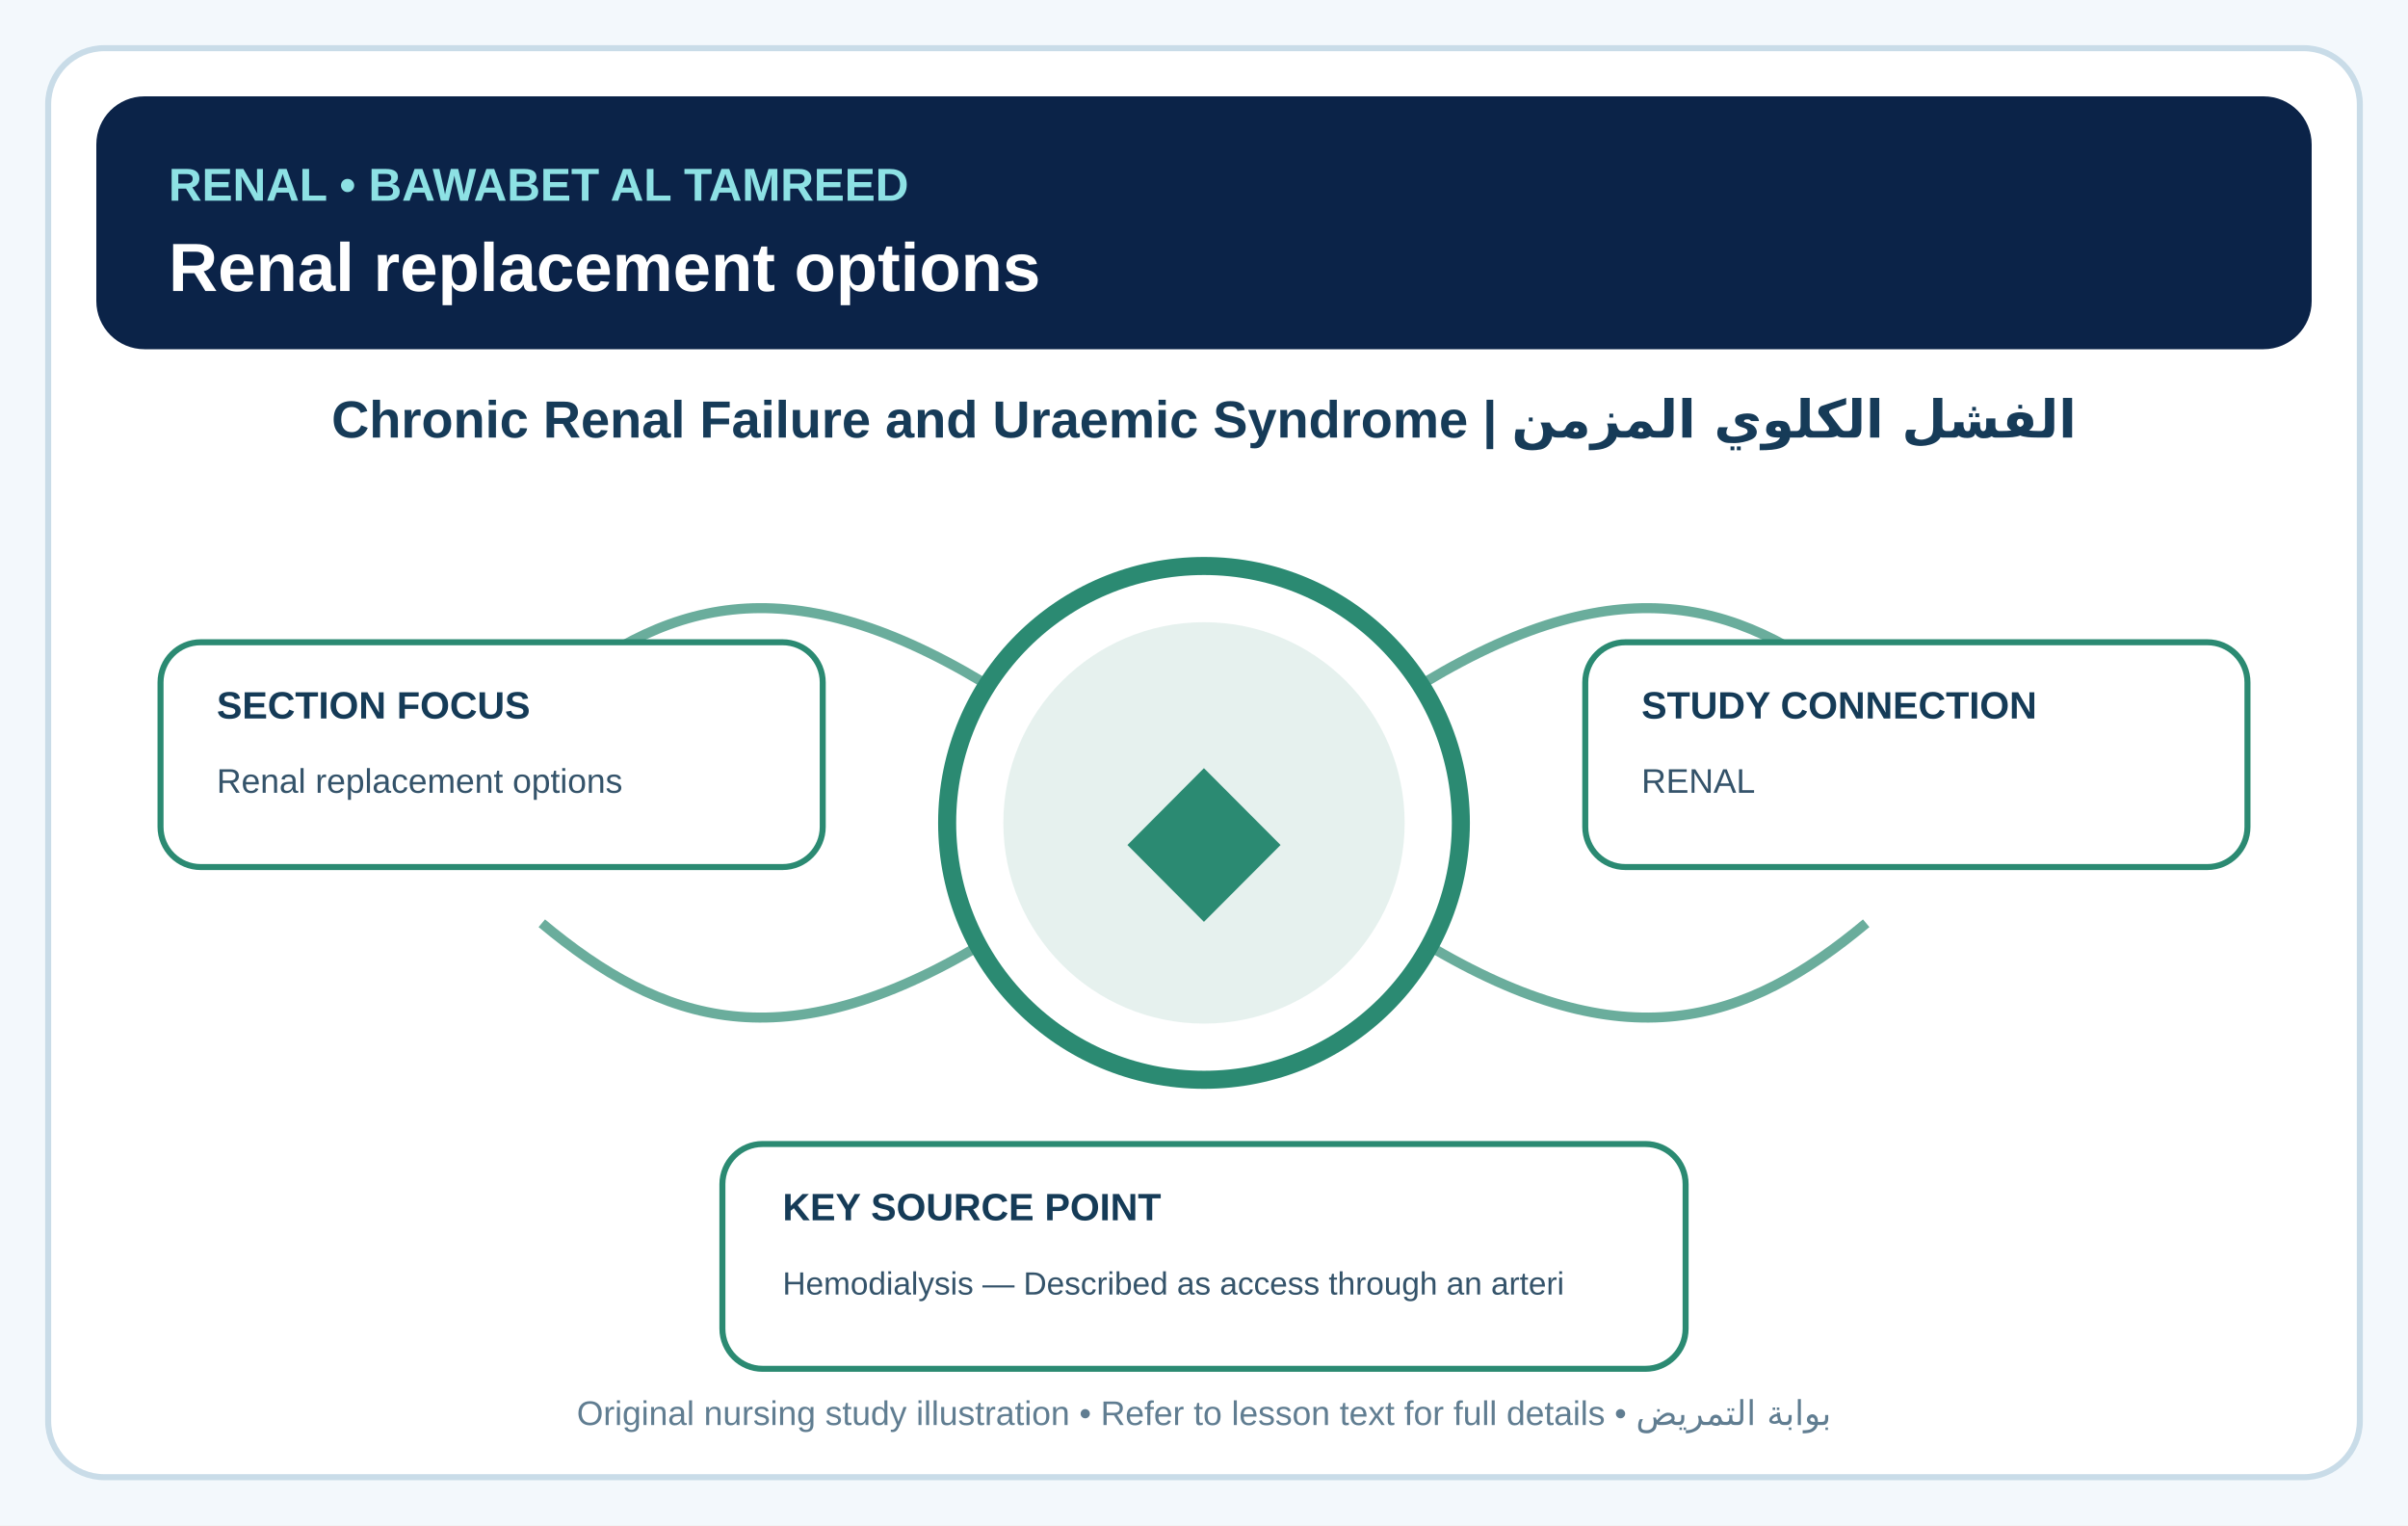
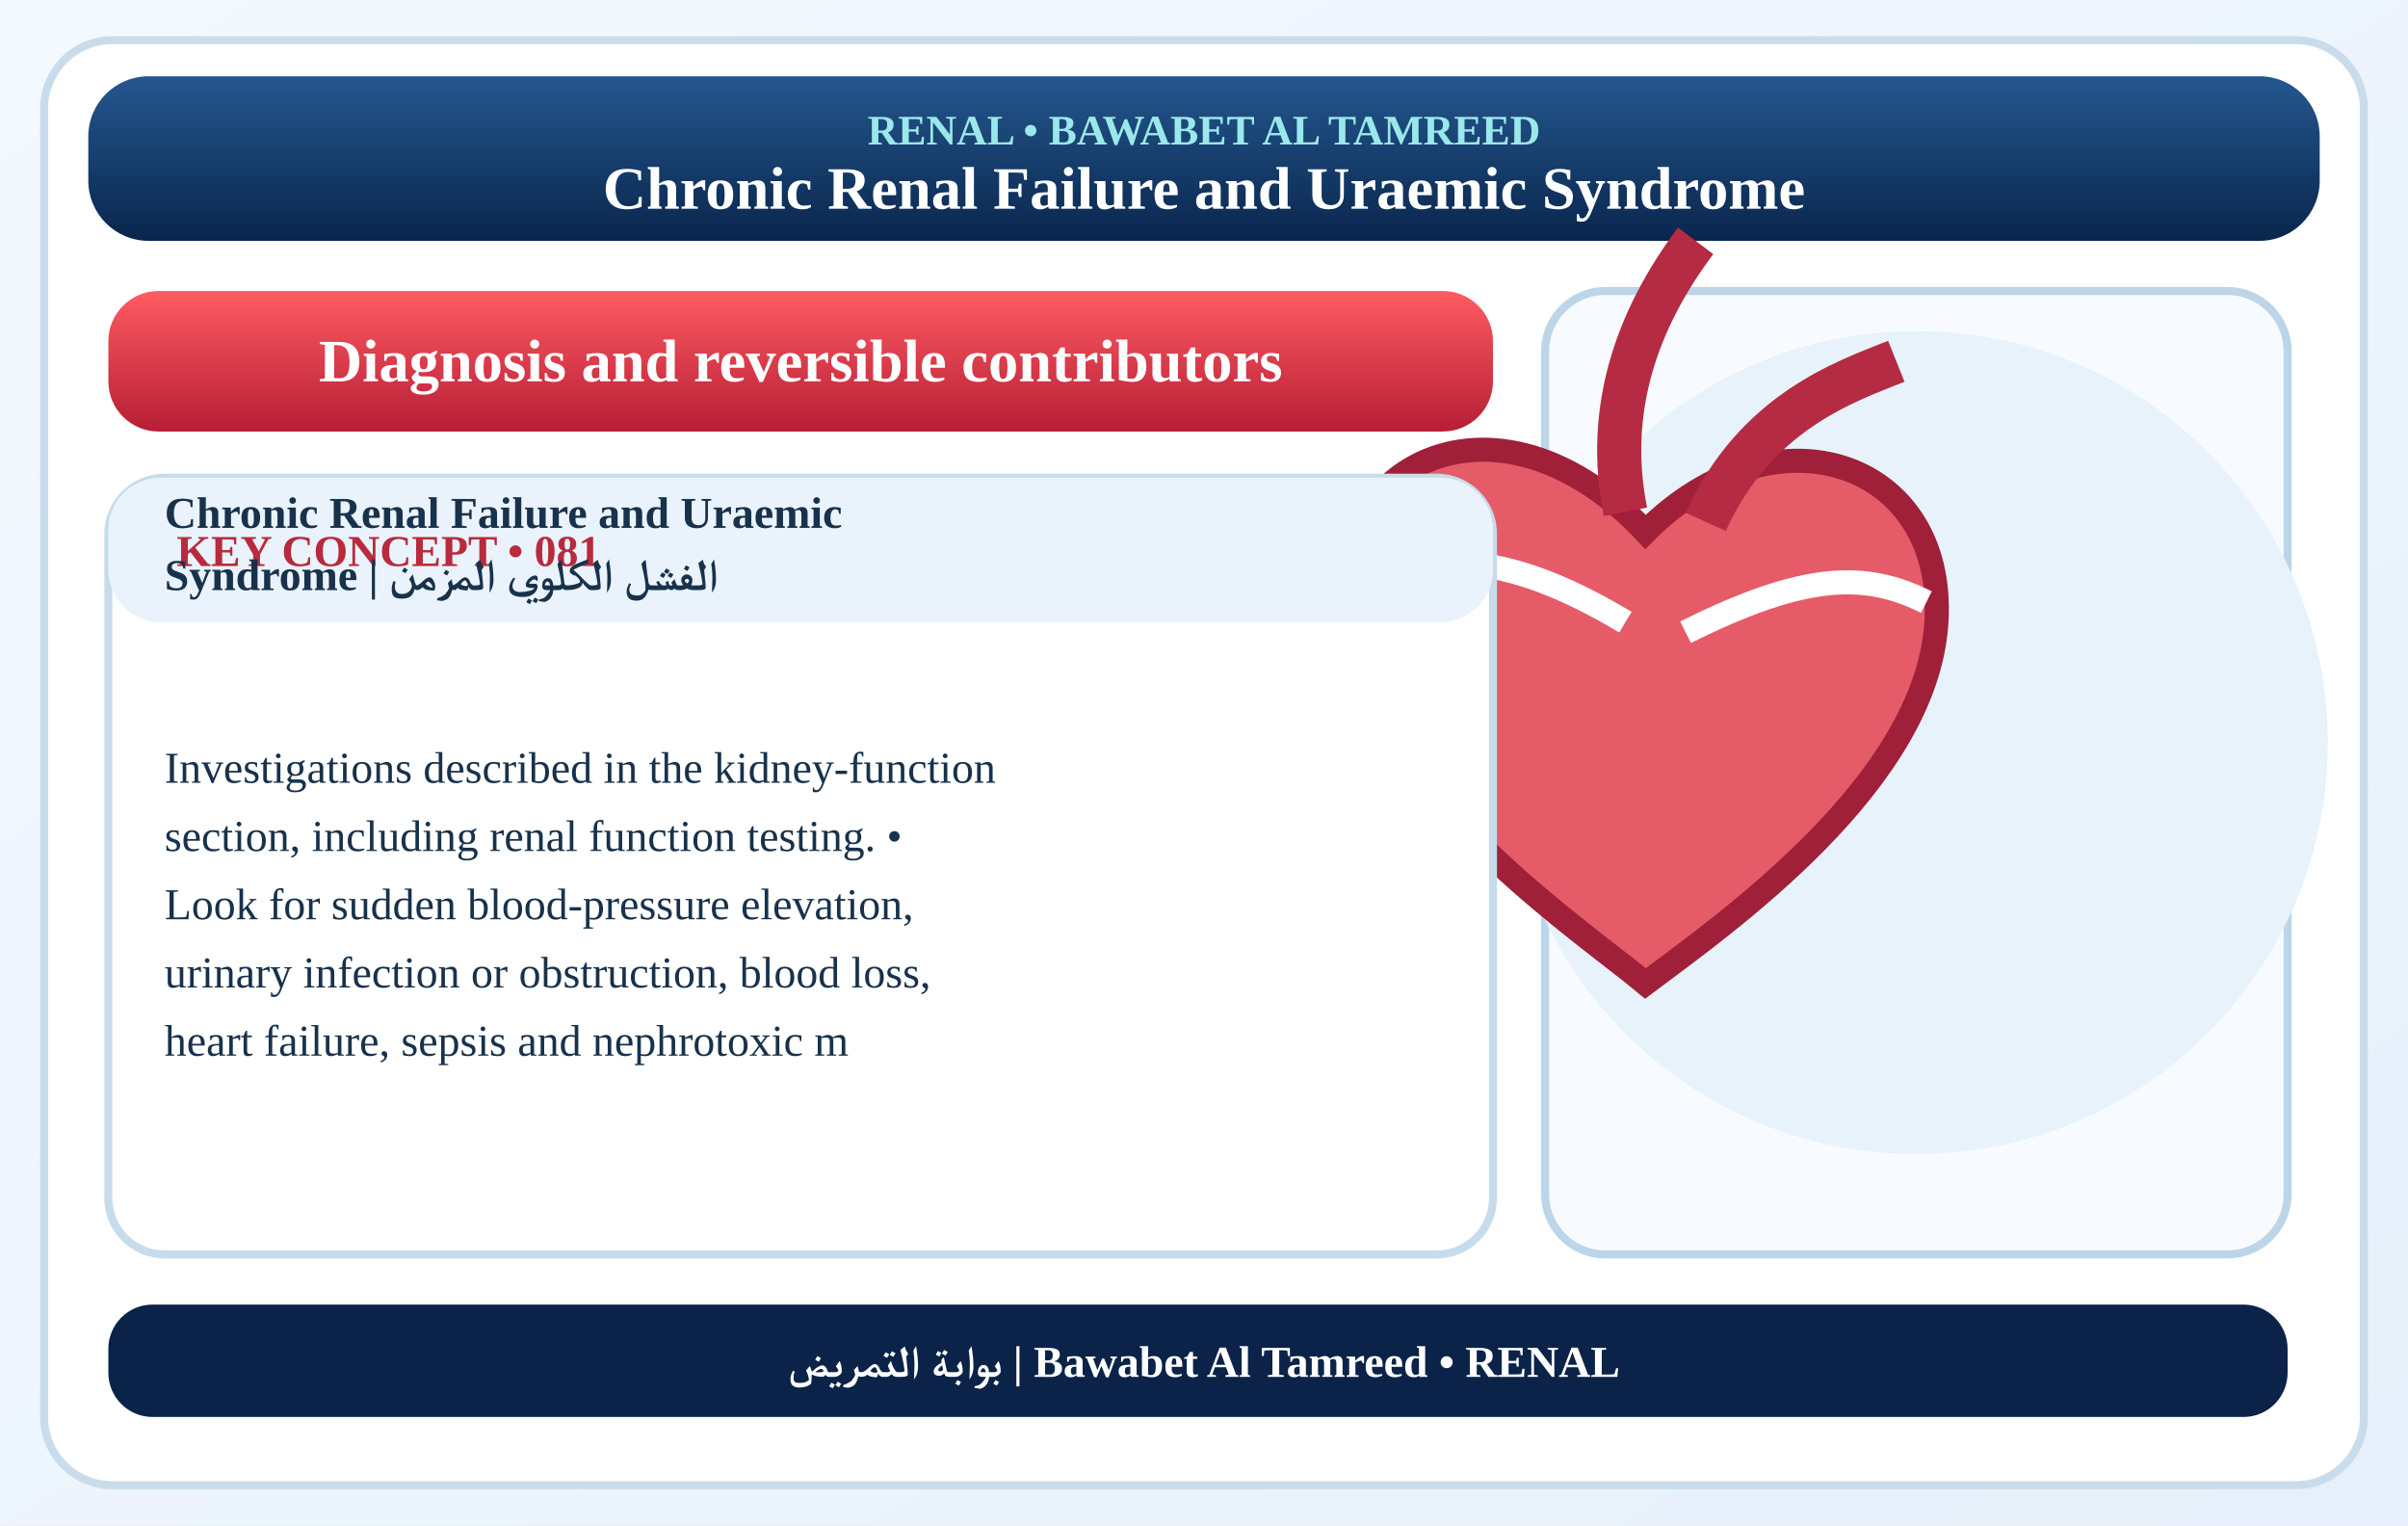
<svg xmlns="http://www.w3.org/2000/svg" width="1200" height="760" viewBox="0 0 1200 760">
-   <rect width="1200" height="760" fill="#f3f8fc" />
-   <rect x="24" y="24" width="1152" height="712" rx="28" fill="#fff" stroke="#c9dce8" stroke-width="3" />
-   <rect x="48" y="48" width="1104" height="126" rx="24" fill="#0b2348" />
-   <text x="84" y="100" fill="#8de1e4" font-family="Arial,sans-serif" font-size="23" font-weight="700">RENAL • BAWABET AL TAMREED</text>
-   <text x="84" y="145" fill="#fff" font-family="Arial,sans-serif" font-size="34" font-weight="700">Renal replacement options</text>
-   <text x="600" y="218" text-anchor="middle" fill="#163b58" font-family="Arial,sans-serif" font-size="26" font-weight="700">Chronic Renal Failure and Uraemic Syndrome | الفشل الكلوي المزمن </text>
-   <circle cx="600" cy="410" r="128" fill="#fff" stroke="#2b8a72" stroke-width="9" />
-   <circle cx="600" cy="410" r="100" fill="#2b8a72" opacity=".12" />
-   <text x="600" y="447" text-anchor="middle" fill="#2b8a72" font-family="Arial,sans-serif" font-size="100" font-weight="700">◆</text>
-   <path d="M490 340 C390 280 330 300 270 350 M710 340 C810 280 870 300 930 350 M490 470 C390 530 330 510 270 460 M710 470 C810 530 870 510 930 460" fill="none" stroke="#2b8a72" stroke-width="5" opacity=".7" />
-   <rect x="80" y="320" width="330" height="112" rx="20" fill="#fff" stroke="#2b8a72" stroke-width="3" />
-   <text x="108" y="358" fill="#153b57" font-family="Arial,sans-serif" font-size="19" font-weight="700">SECTION FOCUS</text>
-   <text x="108" y="395" fill="#34536a" font-family="Arial,sans-serif" font-size="17">Renal replacement options</text>
-   <rect x="790" y="320" width="330" height="112" rx="20" fill="#fff" stroke="#2b8a72" stroke-width="3" />
-   <text x="818" y="358" fill="#153b57" font-family="Arial,sans-serif" font-size="19" font-weight="700">STUDY CONNECTION</text>
-   <text x="818" y="395" fill="#34536a" font-family="Arial,sans-serif" font-size="17">RENAL</text>
-   <rect x="360" y="570" width="480" height="112" rx="20" fill="#fff" stroke="#2b8a72" stroke-width="3" />
-   <text x="390" y="608" fill="#153b57" font-family="Arial,sans-serif" font-size="19" font-weight="700">KEY SOURCE POINT</text>
-   <text x="390" y="645" fill="#34536a" font-family="Arial,sans-serif" font-size="16">Hemodialysis — Described as access through an arteri</text>
-   <text x="600" y="710" text-anchor="middle" fill="#607d91" font-family="Arial,sans-serif" font-size="17">Original nursing study illustration • Refer to lesson text for full details • بوابة التمريض</text>
+   <defs>
+     <linearGradient id="bg" x2="1" y2="1">
+       <stop stop-color="#f4f9ff" />
+       <stop offset="1" stop-color="#e6f0fa" />
+     </linearGradient>
+     <linearGradient id="navy" x2="0" y2="1">
+       <stop stop-color="#24578e" />
+       <stop offset="1" stop-color="#09264d" />
+     </linearGradient>
+     <linearGradient id="red" x2="0" y2="1">
+       <stop stop-color="#ff5b62" />
+       <stop offset="1" stop-color="#b61e35" />
+     </linearGradient>
+   </defs>
+   <rect width="1200" height="760" fill="url(#bg)" />
+   <rect x="22" y="20" width="1156" height="720" rx="34" fill="#fff" stroke="#c9dceb" stroke-width="4" />
+   <rect x="44" y="38" width="1112" height="82" rx="30" fill="url(#navy)" />
+   <text x="600" y="72" text-anchor="middle" font-size="21" font-weight="700" fill="#9be8ea">RENAL • BAWABET AL TAMREED</text>
+   <text x="600" y="104" text-anchor="middle" font-size="30" font-weight="800" fill="#fff">Chronic Renal Failure and Uraemic Syndrome</text>
+   <rect x="54" y="145" width="690" height="70" rx="25" fill="url(#red)" />
+   <text x="399" y="190" text-anchor="middle" font-size="30" font-weight="800" fill="#fff">Diagnosis and reversible contributors</text>
+   <rect x="770" y="145" width="370" height="480" rx="30" fill="#f7fbff" stroke="#bcd5e8" stroke-width="4" />
+   <circle cx="955" cy="370" r="205" fill="#e7f2fa" />
+   <path d="M820 265 C740 180 645 240 675 330 C700 405 790 465 820 490 C860 460 960 390 965 310 C970 230 885 200 820 265Z" fill="#e65b68" stroke="#9f2038" stroke-width="12" />
+   <path d="M810 255 C800 205 815 160 845 120 M850 260 C875 205 920 190 945 180" fill="none" stroke="#b52b43" stroke-width="22" />
+   <path d="M810 310 C760 280 725 275 690 285 M840 315 C900 285 930 285 960 300" fill="none" stroke="#fff" stroke-width="12" />
+   <rect x="54" y="238" width="690" height="387" rx="28" fill="#fff" stroke="#c7dceb" stroke-width="4" />
+   <rect x="54" y="238" width="690" height="72" rx="26" fill="#eaf3fb" />
+   <text x="88" y="282" font-size="22" font-weight="800" fill="#b82a3c">KEY CONCEPT • 081</text>
+   <text x="82" y="263" font-size="22" font-weight="700" fill="#18324c">Chronic Renal Failure and Uraemic</text>
+   <text x="82" y="294" font-size="22" font-weight="700" fill="#18324c">Syndrome | الفشل الكلوي المزمن</text>
+   <text x="82" y="390" font-size="22" fill="#18324c">Investigations described in the kidney-function</text>
+   <text x="82" y="424" font-size="22" fill="#18324c">section, including renal function testing. •</text>
+   <text x="82" y="458" font-size="22" fill="#18324c">Look for sudden blood-pressure elevation,</text>
+   <text x="82" y="492" font-size="22" fill="#18324c">urinary infection or obstruction, blood loss,</text>
+   <text x="82" y="526" font-size="22" fill="#18324c">heart failure, sepsis and nephrotoxic m</text>
+   <rect x="54" y="650" width="1086" height="56" rx="22" fill="#0b2348" />
+   <text x="600" y="686" text-anchor="middle" font-size="22" font-weight="700" fill="#fff">بوابة التمريض | Bawabet Al Tamreed • RENAL</text>
</svg>
